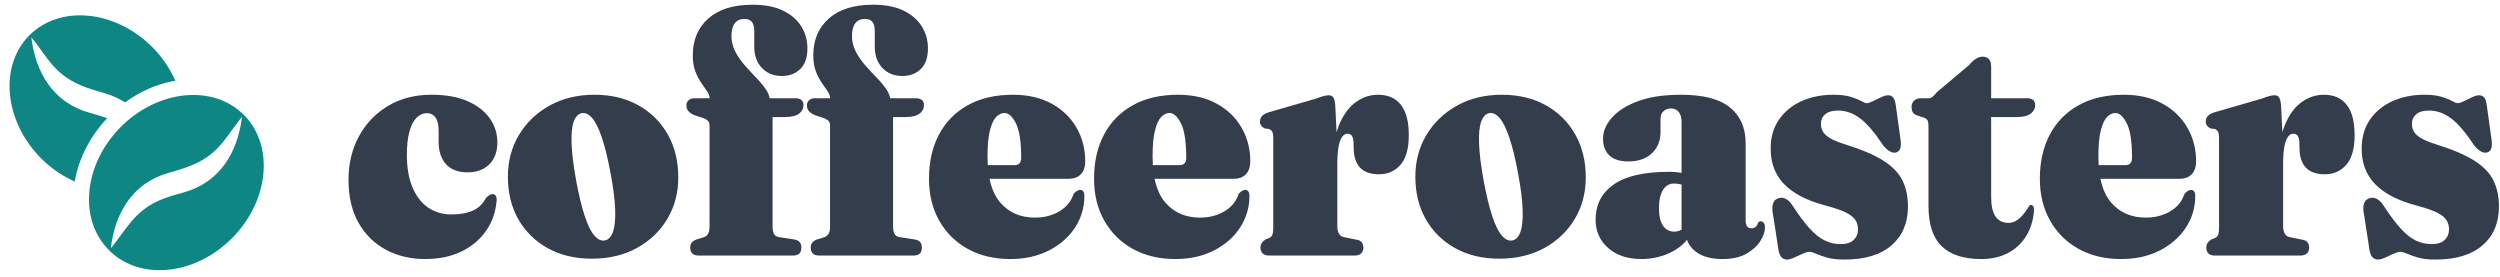
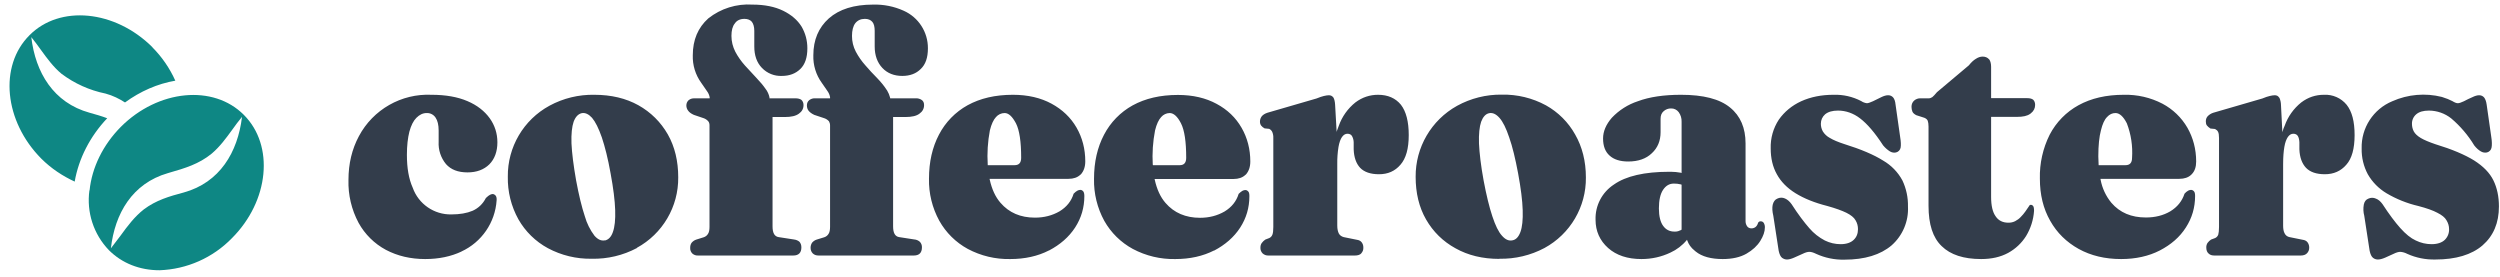
- <svg xmlns="http://www.w3.org/2000/svg" width="163" height="18" viewBox="0 0 163 18" fill="none">
-   <path fill-rule="evenodd" clip-rule="evenodd" d="M52.251 16.133C52.251 16.484 52.074 16.66 51.721 16.66H45.508C45.358 16.66 45.236 16.616 45.142 16.528C45.048 16.441 45.001 16.317 45.001 16.156C45.001 16.019 45.033 15.908 45.097 15.825C45.16 15.741 45.26 15.672 45.395 15.618L45.879 15.47C45.999 15.432 46.093 15.359 46.16 15.252C46.228 15.146 46.262 14.993 46.262 14.795V8.18C46.262 8.074 46.236 7.984 46.183 7.912C46.13 7.839 46.033 7.772 45.89 7.711L45.237 7.494C45.065 7.41 44.941 7.32 44.866 7.225C44.791 7.13 44.753 7.013 44.753 6.876C44.753 6.739 44.8 6.626 44.894 6.538L44.931 6.508C45.021 6.44 45.138 6.407 45.282 6.407H46.27L46.263 6.34C46.241 6.206 46.189 6.078 46.104 5.955C45.992 5.791 45.864 5.606 45.721 5.4C45.579 5.194 45.451 4.948 45.339 4.662C45.226 4.376 45.17 4.023 45.17 3.603C45.17 2.604 45.508 1.805 46.183 1.206C46.858 0.607 47.819 0.308 49.065 0.308C49.868 0.308 50.534 0.437 51.063 0.697C51.592 0.956 51.988 1.301 52.251 1.732C52.513 2.163 52.645 2.634 52.645 3.146C52.645 3.748 52.489 4.2 52.177 4.502C51.866 4.803 51.466 4.954 50.979 4.954C50.438 4.954 50.003 4.778 49.673 4.427C49.343 4.076 49.177 3.611 49.177 3.031V2.013C49.177 1.746 49.125 1.549 49.02 1.423C48.915 1.297 48.753 1.235 48.536 1.235C48.258 1.235 48.048 1.33 47.905 1.521C47.763 1.711 47.691 1.986 47.691 2.344C47.691 2.711 47.776 3.054 47.945 3.374C48.114 3.695 48.322 3.994 48.569 4.273C48.817 4.551 49.065 4.818 49.312 5.074C49.56 5.329 49.768 5.581 49.937 5.829L49.985 5.903C50.077 6.052 50.137 6.2 50.168 6.347L50.178 6.407H51.845C52.018 6.407 52.151 6.443 52.245 6.516C52.339 6.588 52.386 6.7 52.386 6.853C52.386 7.082 52.288 7.269 52.093 7.414C51.898 7.559 51.59 7.631 51.17 7.631H50.371V14.76C50.371 14.974 50.403 15.138 50.466 15.252C50.53 15.367 50.633 15.435 50.776 15.458L51.744 15.607C51.917 15.63 52.044 15.685 52.127 15.773C52.209 15.861 52.251 15.981 52.251 16.133ZM30.085 16.397C29.41 16.725 28.622 16.889 27.721 16.889C26.768 16.889 25.915 16.686 25.16 16.282C24.406 15.878 23.811 15.292 23.376 14.526C22.941 13.759 22.723 12.826 22.723 11.728C22.723 10.667 22.95 9.72 23.404 8.884C23.858 8.049 24.491 7.389 25.301 6.905C26.111 6.42 27.057 6.178 28.138 6.178C29.061 6.178 29.84 6.315 30.474 6.59C31.108 6.865 31.592 7.236 31.926 7.706C32.26 8.175 32.427 8.699 32.427 9.279C32.427 9.889 32.252 10.368 31.903 10.715C31.554 11.062 31.08 11.236 30.479 11.236C29.864 11.236 29.397 11.058 29.078 10.704C28.759 10.349 28.599 9.863 28.599 9.245V8.512C28.599 8.139 28.532 7.856 28.397 7.666C28.262 7.475 28.07 7.379 27.823 7.379C27.575 7.379 27.352 7.481 27.153 7.683C26.954 7.885 26.8 8.188 26.691 8.592C26.582 8.997 26.528 9.496 26.528 10.091C26.528 10.946 26.654 11.663 26.905 12.243C27.157 12.823 27.5 13.257 27.935 13.547C28.37 13.837 28.866 13.982 29.421 13.982C29.977 13.982 30.442 13.9 30.817 13.736C31.192 13.572 31.481 13.296 31.684 12.906C31.796 12.8 31.885 12.731 31.948 12.7C32.012 12.67 32.074 12.655 32.134 12.655C32.209 12.662 32.271 12.699 32.32 12.763C32.369 12.828 32.389 12.929 32.382 13.067C32.322 13.814 32.093 14.474 31.695 15.046C31.297 15.618 30.761 16.069 30.085 16.397ZM41.528 16.168C40.684 16.633 39.703 16.866 38.584 16.866C37.496 16.866 36.541 16.639 35.719 16.185C34.898 15.731 34.258 15.104 33.8 14.303C33.342 13.502 33.114 12.575 33.114 11.522C33.114 10.515 33.354 9.609 33.834 8.804C34.314 7.999 34.978 7.36 35.827 6.887C36.675 6.414 37.65 6.178 38.753 6.178C39.849 6.178 40.806 6.407 41.624 6.865C42.442 7.322 43.08 7.955 43.538 8.764C43.995 9.573 44.224 10.507 44.224 11.568C44.224 12.575 43.986 13.477 43.509 14.274C43.033 15.071 42.373 15.702 41.528 16.168ZM39.44 15.676C39.207 15.722 38.98 15.618 38.759 15.367C38.538 15.115 38.327 14.692 38.129 14.097C37.93 13.502 37.74 12.72 37.56 11.751C37.387 10.782 37.29 9.985 37.267 9.359C37.245 8.734 37.29 8.261 37.403 7.94C37.515 7.62 37.688 7.433 37.92 7.379C38.153 7.334 38.38 7.437 38.601 7.688C38.823 7.94 39.035 8.364 39.237 8.959C39.44 9.554 39.631 10.336 39.812 11.304C39.992 12.273 40.091 13.072 40.11 13.702C40.129 14.331 40.08 14.806 39.963 15.126C39.847 15.447 39.673 15.63 39.44 15.676ZM59.579 16.66C59.932 16.66 60.108 16.484 60.108 16.133C60.108 15.981 60.067 15.861 59.984 15.773C59.902 15.685 59.774 15.63 59.602 15.607L58.633 15.458C58.491 15.435 58.388 15.367 58.324 15.252C58.26 15.138 58.228 14.974 58.228 14.76V7.631H59.027C59.448 7.631 59.755 7.559 59.95 7.414C60.146 7.269 60.243 7.082 60.243 6.853C60.243 6.7 60.196 6.588 60.102 6.516C60.009 6.443 59.875 6.407 59.703 6.407H58.035L58.025 6.347C57.995 6.2 57.934 6.052 57.843 5.903L57.795 5.829C57.626 5.581 57.418 5.329 57.17 5.074C56.922 4.818 56.675 4.551 56.427 4.273C56.179 3.994 55.971 3.695 55.802 3.374C55.633 3.054 55.549 2.711 55.549 2.344C55.549 1.986 55.62 1.711 55.763 1.521C55.905 1.33 56.116 1.235 56.393 1.235C56.611 1.235 56.772 1.297 56.877 1.423C56.982 1.549 57.035 1.746 57.035 2.013V3.031C57.035 3.611 57.2 4.076 57.53 4.427C57.86 4.778 58.296 4.954 58.836 4.954C59.324 4.954 59.724 4.803 60.035 4.502C60.346 4.2 60.502 3.748 60.502 3.146C60.502 2.634 60.371 2.163 60.108 1.732C59.845 1.301 59.45 0.956 58.92 0.697C58.391 0.437 57.725 0.308 56.922 0.308C55.676 0.308 54.716 0.607 54.041 1.206C53.365 1.805 53.027 2.604 53.027 3.603C53.027 4.023 53.084 4.376 53.196 4.662C53.309 4.948 53.436 5.194 53.579 5.4C53.721 5.606 53.849 5.791 53.962 5.955C54.046 6.078 54.099 6.206 54.12 6.34L54.128 6.407H53.14C52.995 6.407 52.878 6.44 52.788 6.508L52.752 6.538C52.658 6.626 52.611 6.739 52.611 6.876C52.611 7.013 52.648 7.13 52.723 7.225C52.798 7.32 52.922 7.41 53.095 7.494L53.748 7.711C53.89 7.772 53.988 7.839 54.041 7.912C54.093 7.984 54.119 8.074 54.119 8.18V14.795C54.119 14.993 54.086 15.146 54.018 15.252C53.95 15.359 53.857 15.432 53.737 15.47L53.252 15.618C53.117 15.672 53.018 15.741 52.954 15.825C52.89 15.908 52.858 16.019 52.858 16.156C52.858 16.317 52.905 16.441 52.999 16.528C53.093 16.616 53.215 16.66 53.365 16.66H59.579ZM68.393 16.328C67.665 16.702 66.825 16.889 65.872 16.889C64.821 16.889 63.898 16.669 63.102 16.231C62.307 15.792 61.686 15.178 61.239 14.388C60.793 13.599 60.57 12.685 60.57 11.648C60.57 10.557 60.785 9.601 61.217 8.781C61.648 7.961 62.273 7.322 63.091 6.865C63.909 6.407 64.892 6.178 66.041 6.178C67.016 6.178 67.857 6.371 68.562 6.756C69.268 7.141 69.81 7.664 70.189 8.324C70.568 8.983 70.757 9.718 70.757 10.526C70.757 10.877 70.663 11.154 70.476 11.356L70.431 11.401C70.246 11.573 69.991 11.659 69.665 11.659H64.519L64.53 11.712C64.667 12.34 64.9 12.843 65.23 13.221C65.793 13.866 66.543 14.188 67.481 14.188C68.082 14.188 68.613 14.051 69.074 13.776C69.536 13.502 69.846 13.12 70.003 12.632C70.093 12.533 70.174 12.466 70.245 12.432C70.316 12.397 70.378 12.38 70.431 12.38C70.506 12.38 70.57 12.411 70.622 12.472C70.675 12.533 70.701 12.636 70.701 12.781C70.701 13.528 70.498 14.213 70.093 14.835C69.688 15.456 69.121 15.954 68.393 16.328ZM64.402 10.742C64.391 10.566 64.386 10.384 64.386 10.194C64.386 9.477 64.438 8.913 64.543 8.501C64.648 8.089 64.784 7.797 64.949 7.625C65.114 7.454 65.298 7.368 65.5 7.368C65.763 7.368 66.009 7.593 66.238 8.043C66.466 8.493 66.581 9.241 66.581 10.286C66.581 10.606 66.438 10.767 66.153 10.767H64.403L64.402 10.742ZM79.155 16.328C78.427 16.702 77.587 16.889 76.634 16.889C75.583 16.889 74.66 16.669 73.864 16.231C73.069 15.792 72.448 15.178 72.001 14.388C71.555 13.599 71.332 12.685 71.332 11.648C71.332 10.557 71.547 9.601 71.979 8.781C72.41 7.961 73.035 7.322 73.853 6.865C74.671 6.407 75.654 6.178 76.802 6.178C77.778 6.178 78.619 6.371 79.324 6.756C80.029 7.141 80.572 7.664 80.951 8.324C81.33 8.983 81.519 9.718 81.519 10.526C81.519 10.877 81.425 11.154 81.238 11.356L81.193 11.401C81.008 11.573 80.753 11.659 80.427 11.659H75.281L75.292 11.712C75.429 12.34 75.662 12.843 75.992 13.221C76.555 13.866 77.305 14.188 78.243 14.188C78.844 14.188 79.375 14.051 79.836 13.776C80.298 13.502 80.607 13.12 80.765 12.632C80.855 12.533 80.936 12.466 81.007 12.432C81.078 12.397 81.14 12.38 81.193 12.38C81.268 12.38 81.332 12.411 81.384 12.472C81.437 12.533 81.463 12.636 81.463 12.781C81.463 13.528 81.26 14.213 80.855 14.835C80.45 15.456 79.883 15.954 79.155 16.328ZM75.164 10.742C75.153 10.566 75.148 10.384 75.148 10.194C75.148 9.477 75.2 8.913 75.305 8.501C75.41 8.089 75.545 7.797 75.71 7.625C75.876 7.454 76.059 7.368 76.262 7.368C76.525 7.368 76.77 7.593 76.999 8.043C77.228 8.493 77.343 9.241 77.343 10.286C77.343 10.606 77.2 10.767 76.915 10.767H75.165L75.164 10.742ZM88.752 16.517C88.658 16.612 88.521 16.66 88.341 16.66H82.712C82.547 16.66 82.418 16.614 82.324 16.523C82.23 16.431 82.183 16.305 82.183 16.145C82.183 16.023 82.212 15.922 82.268 15.842C82.324 15.761 82.401 15.687 82.499 15.618L82.757 15.515C82.855 15.47 82.923 15.397 82.96 15.298C82.998 15.199 83.016 15.035 83.016 14.806V8.993C83.016 8.81 82.996 8.678 82.954 8.598C82.913 8.518 82.844 8.455 82.746 8.409L82.454 8.375C82.348 8.314 82.272 8.249 82.223 8.18C82.174 8.112 82.15 8.024 82.15 7.917C82.15 7.795 82.187 7.687 82.262 7.591C82.337 7.496 82.465 7.414 82.645 7.345L85.842 6.418C86.029 6.342 86.187 6.289 86.315 6.258C86.442 6.228 86.551 6.212 86.641 6.212C86.769 6.212 86.864 6.258 86.928 6.35L86.949 6.383C87.001 6.478 87.038 6.631 87.058 6.842L87.143 8.62L87.163 8.554C87.201 8.43 87.243 8.311 87.288 8.198C87.562 7.515 87.924 7.008 88.375 6.676C88.825 6.344 89.317 6.178 89.849 6.178C90.495 6.178 90.99 6.395 91.335 6.83C91.681 7.265 91.853 7.925 91.853 8.81C91.853 9.687 91.673 10.332 91.313 10.744C90.953 11.156 90.487 11.362 89.917 11.362C89.362 11.362 88.951 11.22 88.684 10.938C88.418 10.656 88.277 10.255 88.262 9.737L88.251 9.279C88.243 9.104 88.21 8.966 88.15 8.867C88.09 8.768 87.992 8.718 87.857 8.718C87.722 8.718 87.604 8.789 87.502 8.93C87.401 9.071 87.324 9.287 87.272 9.577C87.219 9.866 87.193 10.236 87.193 10.687V14.714C87.193 14.928 87.227 15.098 87.294 15.224C87.362 15.35 87.467 15.428 87.609 15.458L88.454 15.63C88.611 15.653 88.724 15.712 88.791 15.807C88.859 15.903 88.893 16.015 88.893 16.145C88.893 16.297 88.846 16.421 88.752 16.517ZM97.752 16.866C98.87 16.866 99.851 16.633 100.696 16.168C101.54 15.702 102.2 15.071 102.677 14.274C103.154 13.477 103.392 12.575 103.392 11.568C103.392 10.507 103.163 9.573 102.705 8.764C102.247 7.955 101.609 7.322 100.791 6.865C99.973 6.407 99.016 6.178 97.921 6.178C96.818 6.178 95.842 6.414 94.994 6.887C94.146 7.36 93.482 7.999 93.001 8.804C92.521 9.609 92.281 10.515 92.281 11.522C92.281 12.575 92.51 13.502 92.968 14.303C93.425 15.104 94.065 15.731 94.887 16.185C95.709 16.639 96.664 16.866 97.752 16.866ZM97.926 15.367C98.148 15.618 98.375 15.722 98.608 15.676C98.84 15.63 99.015 15.447 99.131 15.126C99.247 14.806 99.296 14.331 99.277 13.702C99.258 13.072 99.159 12.273 98.979 11.304C98.799 10.336 98.608 9.554 98.405 8.959C98.202 8.364 97.99 7.94 97.769 7.688C97.547 7.437 97.32 7.334 97.088 7.379C96.855 7.433 96.683 7.62 96.57 7.94C96.457 8.261 96.412 8.734 96.435 9.359C96.457 9.985 96.555 10.782 96.728 11.751C96.908 12.72 97.097 13.502 97.296 14.097C97.495 14.692 97.705 15.115 97.926 15.367ZM112.319 16.889C112.949 16.889 113.467 16.772 113.872 16.54C114.277 16.307 114.579 16.03 114.778 15.71C114.977 15.39 115.077 15.096 115.077 14.829C115.077 14.714 115.052 14.619 115.004 14.543C114.955 14.466 114.889 14.428 114.807 14.428C114.769 14.428 114.735 14.436 114.705 14.451C114.675 14.466 114.649 14.489 114.626 14.52C114.589 14.657 114.531 14.753 114.452 14.806C114.373 14.859 114.289 14.886 114.199 14.886C114.071 14.886 113.975 14.842 113.912 14.755C113.848 14.667 113.816 14.55 113.816 14.405V9.348C113.816 8.341 113.476 7.561 112.797 7.008C112.118 6.454 111.054 6.178 109.606 6.178C108.48 6.178 107.54 6.319 106.786 6.601C106.032 6.884 105.465 7.244 105.086 7.683C104.707 8.121 104.517 8.57 104.517 9.027C104.517 9.515 104.658 9.887 104.94 10.143C105.221 10.399 105.628 10.526 106.161 10.526C106.814 10.526 107.328 10.349 107.703 9.994C108.079 9.639 108.266 9.18 108.266 8.615V7.746C108.266 7.532 108.332 7.366 108.463 7.248C108.594 7.13 108.758 7.07 108.953 7.07C109.163 7.07 109.33 7.149 109.454 7.305C109.578 7.461 109.639 7.673 109.639 7.94L109.639 11.276L109.579 11.263C109.398 11.228 109.189 11.208 108.95 11.203L108.829 11.201C107.215 11.201 106.013 11.476 105.221 12.025C104.429 12.575 104.033 13.341 104.033 14.325C104.033 15.073 104.305 15.687 104.85 16.168C105.394 16.648 106.116 16.889 107.017 16.889C107.692 16.889 108.322 16.749 108.908 16.471C109.347 16.262 109.704 15.988 109.978 15.648L109.993 15.628L110.01 15.68C110.096 15.927 110.255 16.148 110.486 16.344L110.557 16.402C110.973 16.727 111.561 16.889 112.319 16.889ZM108.441 14.732C108.624 14.98 108.867 15.104 109.167 15.104L109.231 15.101C109.359 15.092 109.483 15.057 109.603 14.994L109.639 14.973V12.037L109.583 12.02C109.456 11.985 109.306 11.968 109.133 11.968C108.84 11.968 108.606 12.105 108.429 12.38C108.253 12.655 108.165 13.059 108.165 13.593C108.165 14.104 108.257 14.484 108.441 14.732ZM120.255 16.923C121.591 16.923 122.615 16.614 123.328 15.996C124.041 15.378 124.398 14.535 124.398 13.467C124.398 12.819 124.278 12.25 124.037 11.762C123.797 11.274 123.377 10.841 122.777 10.463C122.176 10.086 121.332 9.729 120.244 9.393C119.838 9.264 119.525 9.132 119.304 8.999C119.082 8.865 118.93 8.722 118.848 8.57C118.765 8.417 118.724 8.253 118.724 8.077C118.724 7.818 118.818 7.608 119.005 7.448C119.193 7.288 119.471 7.208 119.838 7.208C120.349 7.208 120.831 7.379 121.285 7.723C121.739 8.066 122.24 8.653 122.788 9.485C122.93 9.66 123.073 9.788 123.216 9.868C123.358 9.948 123.493 9.973 123.621 9.943C123.778 9.897 123.876 9.792 123.914 9.628C123.951 9.464 123.944 9.229 123.891 8.924L123.598 6.819C123.568 6.598 123.512 6.441 123.429 6.35C123.347 6.258 123.238 6.212 123.103 6.212C122.983 6.212 122.833 6.254 122.653 6.338C122.473 6.422 122.294 6.508 122.118 6.596C121.942 6.683 121.808 6.727 121.718 6.727C121.636 6.727 121.514 6.681 121.353 6.59C121.191 6.498 120.964 6.407 120.671 6.315C120.379 6.224 120 6.178 119.535 6.178C118.762 6.178 118.065 6.319 117.446 6.601C116.827 6.884 116.339 7.286 115.983 7.809C115.626 8.331 115.448 8.955 115.448 9.68C115.448 10.32 115.581 10.881 115.848 11.362C116.114 11.842 116.521 12.254 117.069 12.598C117.617 12.941 118.307 13.219 119.141 13.433C119.681 13.578 120.095 13.725 120.384 13.873C120.673 14.022 120.872 14.184 120.981 14.36C121.09 14.535 121.144 14.73 121.144 14.943C121.144 15.226 121.05 15.458 120.863 15.641C120.675 15.825 120.39 15.916 120.007 15.916C119.647 15.916 119.304 15.838 118.977 15.681C118.651 15.525 118.315 15.256 117.97 14.875C117.625 14.493 117.238 13.971 116.81 13.307C116.683 13.132 116.538 13.009 116.377 12.941C116.216 12.872 116.052 12.876 115.887 12.952C115.73 13.013 115.628 13.143 115.583 13.341C115.538 13.54 115.549 13.784 115.617 14.074L115.966 16.351C116.019 16.58 116.094 16.732 116.191 16.809C116.289 16.885 116.394 16.923 116.506 16.923C116.634 16.923 116.79 16.881 116.974 16.797L117.525 16.545C117.709 16.462 117.857 16.419 117.97 16.419C118.082 16.419 118.231 16.462 118.414 16.545C118.598 16.629 118.838 16.713 119.135 16.797C119.431 16.881 119.805 16.923 120.255 16.923ZM130.927 16.494C130.431 16.757 129.846 16.889 129.171 16.889C128.03 16.889 127.172 16.61 126.598 16.053C126.024 15.496 125.737 14.619 125.737 13.421V8.249C125.737 8.089 125.722 7.967 125.692 7.883C125.662 7.799 125.587 7.73 125.467 7.677L124.938 7.505C124.81 7.444 124.728 7.37 124.69 7.282C124.653 7.194 124.634 7.086 124.634 6.956C124.634 6.796 124.69 6.664 124.803 6.561C124.915 6.458 125.054 6.407 125.219 6.407H125.771C125.839 6.407 125.91 6.38 125.985 6.327C126.06 6.273 126.161 6.166 126.289 6.006L128.371 4.255C128.521 4.072 128.672 3.933 128.822 3.838C128.972 3.742 129.122 3.695 129.272 3.695C129.445 3.695 129.58 3.748 129.677 3.855L129.708 3.893C129.785 4 129.824 4.155 129.824 4.358L129.823 6.407H132.176C132.341 6.407 132.469 6.443 132.559 6.516C132.649 6.588 132.694 6.7 132.694 6.853C132.694 7.067 132.6 7.25 132.413 7.402L132.371 7.434C132.182 7.565 131.895 7.631 131.512 7.631H129.823L129.824 12.849C129.824 13.421 129.919 13.845 130.111 14.119C130.302 14.394 130.582 14.531 130.949 14.531C131.107 14.531 131.253 14.497 131.388 14.428C131.523 14.36 131.645 14.27 131.754 14.159C131.863 14.049 131.966 13.925 132.064 13.788C132.161 13.65 132.255 13.513 132.345 13.376C132.42 13.345 132.486 13.358 132.542 13.416C132.598 13.473 132.623 13.589 132.615 13.765C132.563 14.383 132.392 14.926 132.103 15.395C131.814 15.864 131.422 16.231 130.927 16.494ZM138.3 16.889C139.253 16.889 140.094 16.702 140.822 16.328C141.55 15.954 142.116 15.456 142.522 14.835C142.927 14.213 143.129 13.528 143.129 12.781C143.129 12.636 143.103 12.533 143.051 12.472C142.998 12.411 142.934 12.38 142.859 12.38C142.807 12.38 142.745 12.397 142.674 12.432C142.602 12.466 142.522 12.533 142.432 12.632C142.274 13.12 141.964 13.502 141.503 13.776C141.041 14.051 140.51 14.188 139.91 14.188C138.972 14.188 138.221 13.866 137.659 13.221C137.329 12.843 137.095 12.34 136.959 11.712L136.948 11.659H142.094C142.419 11.659 142.675 11.573 142.86 11.401L142.904 11.356C143.092 11.154 143.186 10.877 143.186 10.526C143.186 9.718 142.996 8.983 142.617 8.324C142.238 7.664 141.696 7.141 140.991 6.756C140.285 6.371 139.445 6.178 138.469 6.178C137.321 6.178 136.338 6.407 135.52 6.865C134.702 7.322 134.077 7.961 133.645 8.781C133.214 9.601 132.998 10.557 132.998 11.648C132.998 12.685 133.221 13.599 133.668 14.388C134.114 15.178 134.735 15.792 135.531 16.231C136.326 16.669 137.249 16.889 138.3 16.889ZM136.814 10.194C136.814 10.384 136.82 10.566 136.83 10.742L136.832 10.767H138.582C138.867 10.767 139.009 10.606 139.009 10.286C139.009 9.241 138.895 8.493 138.666 8.043C138.437 7.593 138.191 7.368 137.929 7.368C137.726 7.368 137.542 7.454 137.377 7.625C137.212 7.797 137.077 8.089 136.972 8.501C136.867 8.913 136.814 9.477 136.814 10.194ZM150.008 16.66C150.188 16.66 150.325 16.612 150.418 16.517C150.512 16.421 150.559 16.297 150.559 16.145C150.559 16.015 150.525 15.903 150.458 15.807C150.39 15.712 150.278 15.653 150.12 15.63L149.276 15.458C149.133 15.428 149.028 15.35 148.961 15.224C148.893 15.098 148.859 14.928 148.859 14.714V10.687C148.859 10.236 148.886 9.866 148.938 9.577C148.991 9.287 149.068 9.071 149.169 8.93C149.27 8.789 149.388 8.718 149.524 8.718C149.659 8.718 149.756 8.768 149.816 8.867C149.876 8.966 149.91 9.104 149.918 9.279L149.929 9.737C149.944 10.255 150.085 10.656 150.351 10.938C150.617 11.22 151.028 11.362 151.584 11.362C152.154 11.362 152.619 11.156 152.979 10.744C153.34 10.332 153.52 9.687 153.52 8.81C153.52 7.925 153.347 7.265 153.002 6.83C152.657 6.395 152.161 6.178 151.516 6.178C150.983 6.178 150.492 6.344 150.041 6.676C149.591 7.008 149.229 7.515 148.955 8.198C148.909 8.311 148.868 8.43 148.829 8.554L148.81 8.62L148.724 6.842C148.704 6.631 148.668 6.478 148.615 6.383L148.595 6.35C148.531 6.258 148.435 6.212 148.308 6.212C148.218 6.212 148.109 6.228 147.981 6.258C147.854 6.289 147.696 6.342 147.508 6.418L144.311 7.345C144.131 7.414 144.004 7.496 143.929 7.591C143.854 7.687 143.816 7.795 143.816 7.917C143.816 8.024 143.841 8.112 143.889 8.18C143.938 8.249 144.015 8.314 144.12 8.375L144.413 8.409C144.51 8.455 144.58 8.518 144.621 8.598C144.662 8.678 144.683 8.81 144.683 8.993V14.806C144.683 15.035 144.664 15.199 144.627 15.298C144.589 15.397 144.522 15.47 144.424 15.515L144.165 15.618C144.068 15.687 143.991 15.761 143.934 15.842C143.878 15.922 143.85 16.023 143.85 16.145C143.85 16.305 143.897 16.431 143.991 16.523C144.084 16.614 144.214 16.66 144.379 16.66H150.008ZM161.861 15.996C161.148 16.614 160.124 16.923 158.788 16.923C158.338 16.923 157.965 16.881 157.668 16.797C157.372 16.713 157.131 16.629 156.948 16.545C156.764 16.462 156.616 16.419 156.503 16.419C156.39 16.419 156.242 16.462 156.058 16.545L155.507 16.797C155.323 16.881 155.167 16.923 155.04 16.923C154.927 16.923 154.822 16.885 154.724 16.809C154.627 16.732 154.552 16.58 154.499 16.351L154.15 14.074C154.083 13.784 154.071 13.54 154.116 13.341C154.161 13.143 154.263 13.013 154.42 12.952C154.585 12.876 154.749 12.872 154.91 12.941C155.071 13.009 155.216 13.132 155.343 13.307C155.771 13.971 156.158 14.493 156.503 14.875C156.848 15.256 157.184 15.525 157.51 15.681C157.837 15.838 158.18 15.916 158.54 15.916C158.923 15.916 159.208 15.825 159.396 15.641C159.584 15.458 159.677 15.226 159.677 14.943C159.677 14.73 159.623 14.535 159.514 14.36C159.405 14.184 159.207 14.022 158.918 13.873C158.629 13.725 158.214 13.578 157.674 13.433C156.841 13.219 156.15 12.941 155.602 12.598C155.055 12.254 154.647 11.842 154.381 11.362C154.115 10.881 153.981 10.32 153.981 9.68C153.981 8.955 154.16 8.331 154.516 7.809C154.873 7.286 155.36 6.884 155.979 6.601C156.599 6.319 157.295 6.178 158.068 6.178C158.533 6.178 158.912 6.224 159.205 6.315C159.497 6.407 159.724 6.498 159.886 6.59C160.047 6.681 160.169 6.727 160.252 6.727C160.342 6.727 160.475 6.683 160.651 6.596C160.828 6.508 161.006 6.422 161.186 6.338C161.366 6.254 161.516 6.212 161.636 6.212C161.771 6.212 161.88 6.258 161.963 6.35C162.045 6.441 162.102 6.598 162.132 6.819L162.424 8.924C162.477 9.229 162.484 9.464 162.447 9.628C162.409 9.792 162.312 9.897 162.154 9.943C162.026 9.973 161.891 9.948 161.749 9.868C161.606 9.788 161.464 9.66 161.321 9.485C160.773 8.653 160.272 8.066 159.818 7.723C159.364 7.379 158.882 7.208 158.372 7.208C158.004 7.208 157.726 7.288 157.539 7.448C157.351 7.608 157.257 7.818 157.257 8.077C157.257 8.253 157.298 8.417 157.381 8.57C157.464 8.722 157.616 8.865 157.837 8.999C158.058 9.132 158.372 9.264 158.777 9.393C159.865 9.729 160.709 10.086 161.31 10.463C161.91 10.841 162.33 11.274 162.571 11.762C162.811 12.25 162.931 12.819 162.931 13.467C162.931 14.535 162.574 15.378 161.861 15.996Z" fill="#333D4B" />
-   <path fill-rule="evenodd" clip-rule="evenodd" d="M9.938 3.079C7.511 0.648 3.913 0.298 1.918 2.3C-0.079 4.301 0.27 7.908 2.694 10.34C3.34 10.988 4.085 11.483 4.871 11.838C5.129 10.336 5.869 8.891 6.992 7.705C6.62 7.572 6.239 7.46 5.841 7.351C3.485 6.703 2.314 4.733 2.041 2.424C2.267 2.696 2.473 2.982 2.678 3.267C3.077 3.821 3.473 4.371 4.01 4.814C4.846 5.504 5.764 5.77 6.768 6.062C6.806 6.073 6.845 6.084 6.884 6.096C7.36 6.234 7.773 6.438 8.152 6.677C9.149 5.947 10.273 5.461 11.433 5.261C11.08 4.472 10.585 3.727 9.938 3.079ZM5.834 12.416C5.988 10.911 6.715 9.439 7.881 8.271C10.308 5.84 13.906 5.489 15.901 7.492C17.898 9.493 17.55 13.1 15.123 15.532C13.958 16.701 12.49 17.43 10.989 17.585C10.789 17.605 10.591 17.615 10.397 17.615C9.106 17.615 7.953 17.162 7.104 16.31C6.126 15.331 5.674 13.947 5.834 12.416ZM9.384 13.65C10.18 13.042 11.041 12.801 11.977 12.544C14.333 11.896 15.503 9.927 15.777 7.617C15.553 7.888 15.348 8.172 15.145 8.455L15.145 8.455C14.745 9.011 14.348 9.563 13.808 10.008C12.969 10.698 12.05 10.965 11.041 11.258L10.934 11.289C8.629 11.96 7.489 13.913 7.226 16.186C7.453 15.913 7.661 15.629 7.868 15.347L7.868 15.347C8.317 14.734 8.761 14.127 9.384 13.65Z" fill="#0E8784" />
+ <svg xmlns="http://www.w3.org/2000/svg" width="163" height="18" fill="none">
+   <path fill-rule="evenodd" clip-rule="evenodd" d="M52.25 16.13c0 .35-.18.53-.53.53h-6.21a.51.51 0 0 1-.37-.13.48.48 0 0 1-.14-.37c0-.14.03-.25.1-.34a.67.67 0 0 1 .3-.2l.48-.15a.5.5 0 0 0 .28-.22c.07-.1.1-.26.1-.46V8.18c0-.1-.02-.2-.08-.27a.7.7 0 0 0-.29-.2l-.65-.22c-.18-.08-.3-.17-.37-.27a.55.55 0 0 1-.12-.34c0-.14.05-.25.14-.34l.04-.03c.1-.07.2-.1.35-.1h.99v-.07a.93.93 0 0 0-.17-.39l-.38-.55a2.9 2.9 0 0 1-.55-1.8c0-1 .34-1.8 1.01-2.4a4.2 4.2 0 0 1 2.88-.9c.8 0 1.47.14 2 .4s.93.6 1.2 1.03c.25.43.38.9.38 1.42 0 .6-.15 1.05-.46 1.35-.31.3-.71.45-1.2.45a1.7 1.7 0 0 1-1.3-.52c-.34-.35-.5-.82-.5-1.4V2.01c0-.26-.06-.46-.16-.59-.1-.12-.27-.19-.48-.19-.28 0-.5.1-.63.3-.15.18-.22.46-.22.81 0 .37.09.71.25 1.03.17.32.38.62.63.9l.74.8c.25.26.46.51.63.76l.05.07c.09.15.15.3.18.45v.06h1.68c.17 0 .3.03.4.1.09.08.14.2.14.34 0 .23-.1.42-.3.56-.2.15-.5.22-.92.22h-.8v7.13c0 .21.03.38.1.5a.4.4 0 0 0 .3.2l.97.15c.18.02.3.08.39.16.08.1.12.21.12.36Zm-22.16.27c-.68.32-1.47.49-2.37.49-.95 0-1.8-.2-2.56-.6a4.42 4.42 0 0 1-1.78-1.76 5.59 5.59 0 0 1-.66-2.8c0-1.06.23-2.01.68-2.85a5.1 5.1 0 0 1 4.74-2.7c.92 0 1.7.14 2.33.41.64.27 1.12.65 1.46 1.12.33.46.5.99.5 1.57 0 .6-.18 1.09-.53 1.44-.35.34-.82.52-1.42.52-.62 0-1.08-.18-1.4-.54a2.1 2.1 0 0 1-.48-1.46v-.73c0-.37-.07-.65-.2-.84a.66.66 0 0 0-.58-.3c-.25 0-.47.11-.67.31-.2.2-.35.5-.46.91-.1.4-.16.9-.16 1.5 0 .86.12 1.57.38 2.15a2.62 2.62 0 0 0 2.52 1.74c.55 0 1.01-.08 1.39-.24.37-.17.66-.44.86-.83.12-.11.2-.18.27-.21a.43.43 0 0 1 .18-.05c.08.01.14.05.19.11.05.07.07.17.06.3a3.96 3.96 0 0 1-2.3 3.34Zm11.44-.23a6 6 0 0 1-2.95.7 5.83 5.83 0 0 1-2.86-.69 4.89 4.89 0 0 1-1.92-1.88 5.5 5.5 0 0 1-.69-2.78 5.2 5.2 0 0 1 2.72-4.63 5.9 5.9 0 0 1 2.92-.71c1.1 0 2.06.23 2.87.68.82.46 1.46 1.1 1.92 1.9.46.81.68 1.75.68 2.8a5.17 5.17 0 0 1-2.7 4.6Zm-2.09-.5c-.23.05-.46-.05-.68-.3a3.82 3.82 0 0 1-.63-1.27c-.2-.6-.39-1.38-.57-2.35-.17-.97-.27-1.77-.3-2.4-.02-.62.03-1.09.14-1.41.12-.32.29-.5.52-.56.23-.05.46.06.68.3.22.26.43.68.64 1.28.2.6.4 1.38.57 2.34.18.97.28 1.77.3 2.4.02.63-.03 1.1-.15 1.43-.11.32-.29.5-.52.55Zm20.14.99c.35 0 .53-.18.53-.53a.5.5 0 0 0-.13-.36.62.62 0 0 0-.38-.16l-.97-.15a.4.4 0 0 1-.3-.2c-.07-.12-.1-.29-.1-.5V7.63h.8c.42 0 .73-.07.92-.22.2-.14.3-.33.3-.56 0-.15-.05-.26-.15-.33a.64.64 0 0 0-.4-.11h-1.66l-.01-.06c-.04-.15-.1-.3-.19-.45l-.05-.07c-.16-.25-.37-.5-.62-.76-.25-.25-.5-.52-.74-.8a4.52 4.52 0 0 1-.63-.9 2.18 2.18 0 0 1-.25-1.03c0-.35.07-.63.21-.82.15-.19.36-.29.63-.29.22 0 .38.07.49.2.1.12.15.32.15.58v1.02c0 .58.17 1.05.5 1.4.33.35.77.52 1.3.52.5 0 .9-.15 1.2-.45.32-.3.47-.75.47-1.35A2.66 2.66 0 0 0 58.92.7a4.53 4.53 0 0 0-2-.4c-1.24 0-2.2.3-2.88.9-.67.6-1.01 1.4-1.01 2.4a2.9 2.9 0 0 0 .55 1.8l.38.55c.09.13.14.26.16.39v.07h-.98a.57.57 0 0 0-.35.1l-.04.03c-.1.09-.14.2-.14.34 0 .13.04.25.11.34.08.1.2.19.37.27l.66.22a.7.7 0 0 1 .3.2c.04.07.07.16.07.27v6.61c0 .2-.03.36-.1.46a.5.5 0 0 1-.28.22l-.49.15a.67.67 0 0 0-.3.2c-.06.09-.1.2-.1.34 0 .16.06.28.15.37.1.09.22.13.37.13h6.2Zm8.81-.33c-.72.37-1.57.56-2.52.56a5.64 5.64 0 0 1-2.77-.66 4.72 4.72 0 0 1-1.86-1.84 5.47 5.47 0 0 1-.67-2.74c0-1.1.22-2.05.65-2.87a4.62 4.62 0 0 1 1.87-1.92c.82-.45 1.8-.68 2.95-.68.98 0 1.82.2 2.52.58.7.38 1.25.9 1.63 1.56.38.66.57 1.4.57 2.2 0 .36-.1.63-.28.84l-.05.04c-.18.17-.44.26-.76.26h-5.15l.01.05c.14.63.37 1.13.7 1.51.56.65 1.31.97 2.25.97.6 0 1.13-.14 1.6-.41.46-.28.77-.66.92-1.15.1-.1.17-.16.25-.2a.44.44 0 0 1 .18-.05c.08 0 .14.03.2.1.04.05.07.16.07.3 0 .75-.2 1.43-.6 2.05-.41.63-.98 1.12-1.7 1.5Zm-3.99-5.59a9 9 0 0 1 .14-2.24c.1-.41.24-.7.4-.87a.75.75 0 0 1 .56-.26c.26 0 .5.22.74.67.23.45.34 1.2.34 2.25 0 .32-.14.48-.43.48H64.4v-.03Zm14.76 5.59c-.73.37-1.57.56-2.53.56a5.64 5.64 0 0 1-2.77-.66A4.72 4.72 0 0 1 72 14.4a5.47 5.47 0 0 1-.67-2.74c0-1.1.22-2.05.65-2.87a4.62 4.62 0 0 1 1.87-1.92c.82-.45 1.8-.68 2.95-.68.98 0 1.82.2 2.52.58.71.38 1.25.9 1.63 1.56.38.66.57 1.4.57 2.2 0 .36-.1.63-.28.84l-.05.04c-.18.17-.44.26-.76.26h-5.15l.01.05c.14.63.37 1.13.7 1.51.56.65 1.32.97 2.25.97.6 0 1.13-.14 1.6-.41.46-.28.77-.66.92-1.15.1-.1.18-.16.25-.2a.44.44 0 0 1 .18-.05c.08 0 .14.03.2.1.05.05.07.16.07.3 0 .75-.2 1.43-.6 2.05-.41.63-.98 1.12-1.7 1.5Zm-4-5.59a9 9 0 0 1 .15-2.24c.1-.41.24-.7.4-.87a.75.75 0 0 1 .55-.26c.26 0 .51.22.74.67.23.45.34 1.2.34 2.25 0 .32-.14.48-.42.48h-1.75v-.03Zm13.6 5.78c-.1.1-.24.14-.42.14h-5.63a.53.53 0 0 1-.39-.14.5.5 0 0 1-.14-.38c0-.12.03-.22.09-.3a.93.93 0 0 1 .23-.22l.26-.1c.1-.05.16-.12.2-.22.04-.1.06-.27.06-.5V9a.92.92 0 0 0-.07-.4.43.43 0 0 0-.2-.2l-.3-.03a.72.72 0 0 1-.23-.19.44.44 0 0 1-.07-.26c0-.12.04-.23.11-.33.08-.1.2-.18.38-.24l3.2-.93c.19-.08.35-.13.47-.16.13-.03.24-.05.33-.05.13 0 .22.05.29.14l.02.03c.05.1.09.25.1.46l.1 1.78.01-.07.13-.35a3.4 3.4 0 0 1 1.08-1.52c.45-.34.95-.5 1.48-.5.64 0 1.14.22 1.49.65.34.44.51 1.1.51 1.98 0 .88-.18 1.52-.54 1.93-.36.42-.82.62-1.4.62-.55 0-.96-.14-1.23-.42-.26-.28-.4-.68-.42-1.2v-.46a.87.87 0 0 0-.11-.41c-.06-.1-.16-.15-.3-.15-.13 0-.25.07-.35.21-.1.14-.18.36-.23.65a6.4 6.4 0 0 0-.08 1.1v4.03c0 .22.04.39.1.51.07.13.18.2.32.24l.84.17c.16.02.27.08.34.18.07.1.1.2.1.33a.5.5 0 0 1-.14.38Zm9 .35a6 6 0 0 0 2.94-.7 5.17 5.17 0 0 0 2.7-4.6c0-1.06-.24-2-.7-2.8a4.92 4.92 0 0 0-1.9-1.9 5.78 5.78 0 0 0-2.88-.7A5.9 5.9 0 0 0 95 6.9a5.25 5.25 0 0 0-2.7 4.63c0 1.05.22 1.98.68 2.78.46.8 1.1 1.43 1.92 1.88.82.46 1.77.69 2.86.69Zm.17-1.5c.22.25.44.35.68.3.23-.04.4-.22.52-.54.12-.32.17-.8.15-1.43-.02-.63-.12-1.43-.3-2.4-.18-.96-.37-1.75-.58-2.34-.2-.6-.41-1.02-.63-1.27-.22-.25-.45-.36-.68-.31-.23.05-.4.24-.52.56-.11.32-.16.8-.14 1.42.03.62.12 1.42.3 2.4.18.96.37 1.74.57 2.34.2.6.4 1.02.63 1.27Zm14.39 1.52c.63 0 1.15-.12 1.55-.35.4-.23.7-.51.9-.83.2-.32.3-.61.3-.88a.53.53 0 0 0-.07-.29.22.22 0 0 0-.2-.11c-.03 0-.06 0-.1.02a.23.23 0 0 0-.07.07c-.04.14-.1.23-.18.29a.44.44 0 0 1-.25.08c-.13 0-.23-.05-.29-.14a.58.58 0 0 1-.1-.34V9.35c0-1-.33-1.79-1.01-2.34-.68-.56-1.75-.83-3.2-.83-1.12 0-2.06.14-2.81.42a4.1 4.1 0 0 0-1.7 1.08c-.38.44-.57.89-.57 1.35 0 .49.14.86.42 1.11.28.26.69.39 1.22.39.65 0 1.17-.18 1.54-.54.38-.35.57-.81.57-1.37v-.87c0-.22.06-.38.2-.5a.7.7 0 0 1 .48-.18.6.6 0 0 1 .5.24 1 1 0 0 1 .19.63v3.34l-.06-.02a3.74 3.74 0 0 0-.63-.06h-.12c-1.61 0-2.82.28-3.6.83a2.64 2.64 0 0 0-1.2 2.3c0 .74.28 1.36.82 1.84.54.48 1.27.72 2.17.72.67 0 1.3-.14 1.89-.42a3 3 0 0 0 1.07-.82l.01-.02.02.05c.09.25.24.47.48.66l.07.06c.41.33 1 .49 1.76.49Zm-3.88-2.16c.18.25.43.37.73.37h.06c.13 0 .25-.04.37-.1l.04-.03v-2.93l-.06-.02a1.74 1.74 0 0 0-.45-.05c-.29 0-.52.14-.7.41-.18.27-.27.68-.27 1.21 0 .51.1.9.28 1.14Zm11.81 2.2c1.34 0 2.36-.32 3.08-.93a3.17 3.17 0 0 0 1.07-2.53 3.8 3.8 0 0 0-.36-1.7 3.3 3.3 0 0 0-1.26-1.3c-.6-.38-1.45-.74-2.54-1.08-.4-.13-.71-.26-.94-.4a1.2 1.2 0 0 1-.45-.42 1.01 1.01 0 0 1-.13-.5c0-.25.1-.46.28-.62.2-.16.47-.24.84-.24.5 0 1 .17 1.44.51.46.35.96.93 1.5 1.76.15.18.3.3.44.39.14.08.27.1.4.07a.4.4 0 0 0 .3-.31c.03-.17.02-.4-.03-.7l-.3-2.11c-.02-.22-.08-.38-.16-.47a.42.42 0 0 0-.33-.14c-.12 0-.27.04-.45.13l-.53.26c-.18.08-.31.13-.4.13a.85.85 0 0 1-.37-.14 3.64 3.64 0 0 0-1.81-.41c-.78 0-1.48.14-2.1.42-.61.28-1.1.69-1.46 1.2a3.24 3.24 0 0 0-.53 1.88c0 .64.13 1.2.4 1.68.26.48.67.9 1.22 1.24.55.34 1.24.62 2.07.83.54.15.95.3 1.24.44.3.15.5.31.6.49.11.18.16.37.16.58 0 .29-.09.52-.28.7-.19.18-.47.28-.85.28-.36 0-.7-.08-1.03-.24a3.4 3.4 0 0 1-1.01-.8c-.34-.39-.73-.9-1.16-1.57-.13-.18-.27-.3-.43-.37a.58.58 0 0 0-.5.01c-.15.06-.25.2-.3.4-.04.19-.03.43.04.72l.35 2.28c.05.23.12.38.22.46.1.07.2.11.32.11s.28-.04.46-.12l.56-.25c.18-.09.33-.13.44-.13.11 0 .26.04.44.13a4.2 4.2 0 0 0 1.84.38Zm10.68-.44c-.5.27-1.08.4-1.76.4-1.14 0-2-.28-2.57-.84-.58-.55-.86-1.43-.86-2.63V8.25c0-.16-.02-.28-.05-.37-.03-.08-.1-.15-.22-.2l-.53-.17c-.13-.07-.21-.14-.25-.23a.84.84 0 0 1-.06-.32c0-.16.06-.3.17-.4a.6.6 0 0 1 .42-.15h.55c.07 0 .14-.03.22-.08.07-.06.17-.16.3-.32l2.08-1.75c.15-.19.3-.33.45-.42.15-.1.3-.15.45-.15.17 0 .31.06.4.16l.04.04c.07.11.11.27.11.47V6.4h2.36c.16 0 .29.03.38.1.09.08.13.2.13.34 0 .22-.09.4-.28.55l-.04.03c-.19.14-.47.2-.86.2h-1.69v5.22c0 .57.1 1 .3 1.27.18.27.46.41.83.41.16 0 .3-.03.44-.1.13-.07.26-.16.36-.27.11-.11.22-.24.31-.37l.28-.41a.17.17 0 0 1 .2.04c.06.05.08.17.08.34a3.64 3.64 0 0 1-.52 1.64c-.29.46-.68.83-1.17 1.1Zm7.37.4c.95 0 1.8-.19 2.52-.56.73-.38 1.3-.87 1.7-1.5.4-.62.6-1.3.6-2.05 0-.14-.02-.25-.07-.3a.25.25 0 0 0-.2-.1.44.44 0 0 0-.18.05.85.85 0 0 0-.24.2c-.16.49-.47.87-.93 1.15-.46.27-.99.4-1.59.4-.94 0-1.69-.31-2.25-.96a3.32 3.32 0 0 1-.7-1.5l-.01-.06h5.14c.33 0 .59-.09.77-.26l.04-.04c.2-.2.29-.48.29-.83 0-.81-.2-1.55-.57-2.2a4.09 4.09 0 0 0-1.63-1.57 5.19 5.19 0 0 0-2.52-.58c-1.15 0-2.13.23-2.95.68a4.63 4.63 0 0 0-1.88 1.92 6.08 6.08 0 0 0-.64 2.87c0 1.04.22 1.95.67 2.74.44.79 1.07 1.4 1.86 1.84.8.44 1.72.66 2.77.66Zm-1.49-6.7.02.55v.03h1.75c.29 0 .43-.16.43-.48a5.3 5.3 0 0 0-.34-2.25c-.23-.45-.48-.67-.74-.67-.2 0-.39.08-.55.26-.17.17-.3.46-.4.87-.11.41-.17.98-.17 1.7Zm13.2 6.47c.18 0 .31-.05.4-.14a.5.5 0 0 0 .15-.38.57.57 0 0 0-.1-.33c-.07-.1-.18-.16-.34-.18l-.84-.17a.44.44 0 0 1-.32-.24c-.07-.12-.1-.3-.1-.5v-4.03c0-.45.03-.82.08-1.11.05-.3.13-.5.23-.65.1-.14.22-.21.35-.21.14 0 .24.05.3.15.06.1.09.23.1.4v.47c.02.52.17.92.43 1.2.27.28.68.42 1.23.42.57 0 1.04-.2 1.4-.62.36-.4.54-1.05.54-1.93 0-.89-.17-1.54-.52-1.98a1.79 1.79 0 0 0-1.48-.65c-.54 0-1.03.16-1.48.5a3.4 3.4 0 0 0-1.08 1.52c-.05.11-.1.23-.13.35l-.02.07-.09-1.78a1.24 1.24 0 0 0-.1-.46l-.03-.03c-.06-.1-.16-.14-.28-.14-.1 0-.2.02-.33.05-.13.03-.28.08-.47.16l-3.2.93a.87.87 0 0 0-.38.24c-.08.1-.11.2-.11.33 0 .1.02.2.07.26.05.07.13.13.23.2l.3.03c.09.05.16.1.2.19.04.08.06.21.06.4v5.8c0 .23-.02.4-.05.5-.04.1-.1.17-.2.22l-.27.1a.96.96 0 0 0-.23.22.52.52 0 0 0-.08.3c0 .17.05.3.14.38.1.1.22.14.39.14H150Zm11.85-.66c-.71.61-1.74.92-3.07.92a4.2 4.2 0 0 1-1.84-.37 1.15 1.15 0 0 0-.45-.13c-.11 0-.26.04-.44.13l-.55.25c-.19.08-.34.12-.47.12a.5.5 0 0 1-.32-.11c-.1-.08-.17-.23-.22-.46l-.35-2.28a1.67 1.67 0 0 1-.03-.73c.04-.2.14-.33.3-.39a.58.58 0 0 1 .49 0c.16.06.3.18.43.36.43.66.82 1.18 1.16 1.56.35.39.68.66 1.01.81.33.16.67.24 1.03.24.38 0 .67-.1.86-.28a.93.93 0 0 0 .28-.7c0-.21-.06-.4-.17-.58-.1-.18-.3-.34-.6-.49-.28-.15-.7-.3-1.24-.44a7.34 7.34 0 0 1-2.07-.83 3.44 3.44 0 0 1-1.22-1.24 3.42 3.42 0 0 1-.4-1.68 3.24 3.24 0 0 1 2-3.08 4.98 4.98 0 0 1 3.23-.28c.29.09.51.18.68.27.16.1.28.14.36.14.1 0 .22-.05.4-.13.18-.1.36-.18.54-.26.18-.09.33-.13.45-.13.13 0 .24.05.32.14.08.1.14.25.17.47l.3 2.1c.05.3.05.54.02.7a.4.4 0 0 1-.3.32.55.55 0 0 1-.4-.07c-.14-.08-.29-.21-.43-.39a7.2 7.2 0 0 0-1.5-1.76 2.36 2.36 0 0 0-1.45-.51c-.37 0-.64.08-.83.24a.79.79 0 0 0-.28.63c0 .17.04.34.12.49.08.15.24.3.46.43.22.13.53.26.94.4 1.09.33 1.93.69 2.53 1.06.6.38 1.02.81 1.26 1.3s.36 1.06.36 1.7c0 1.08-.36 1.92-1.07 2.54Z" fill="#333D4B" />
+   <path fill-rule="evenodd" clip-rule="evenodd" d="M9.94 3.08C7.5.65 3.9.3 1.92 2.3c-2 2-1.65 5.6.77 8.04.65.65 1.4 1.14 2.18 1.5.26-1.5 1-2.95 2.12-4.13-.37-.14-.75-.25-1.15-.36-2.35-.65-3.53-2.62-3.8-4.93.23.28.43.56.64.85.4.55.8 1.1 1.33 1.54A7.14 7.14 0 0 0 6.88 6.1c.48.13.9.34 1.27.58 1-.73 2.12-1.22 3.28-1.42a7.32 7.32 0 0 0-1.5-2.18Zm-4.1 9.34c.15-1.5.88-2.98 2.04-4.15 2.43-2.43 6.03-2.78 8.02-.78 2 2 1.65 5.61-.78 8.04a6.92 6.92 0 0 1-4.72 2.09c-1.3 0-2.45-.46-3.3-1.31a4.7 4.7 0 0 1-1.27-3.9Zm3.54 1.23c.8-.6 1.66-.85 2.6-1.1 2.35-.65 3.52-2.62 3.8-4.93-.23.27-.43.55-.64.84-.4.55-.8 1.1-1.33 1.55-.84.69-1.76.96-2.77 1.25l-.1.03c-2.31.67-3.45 2.62-3.71 4.9l.64-.84c.45-.62.9-1.22 1.51-1.7Z" fill="#0E8784" />
</svg>
